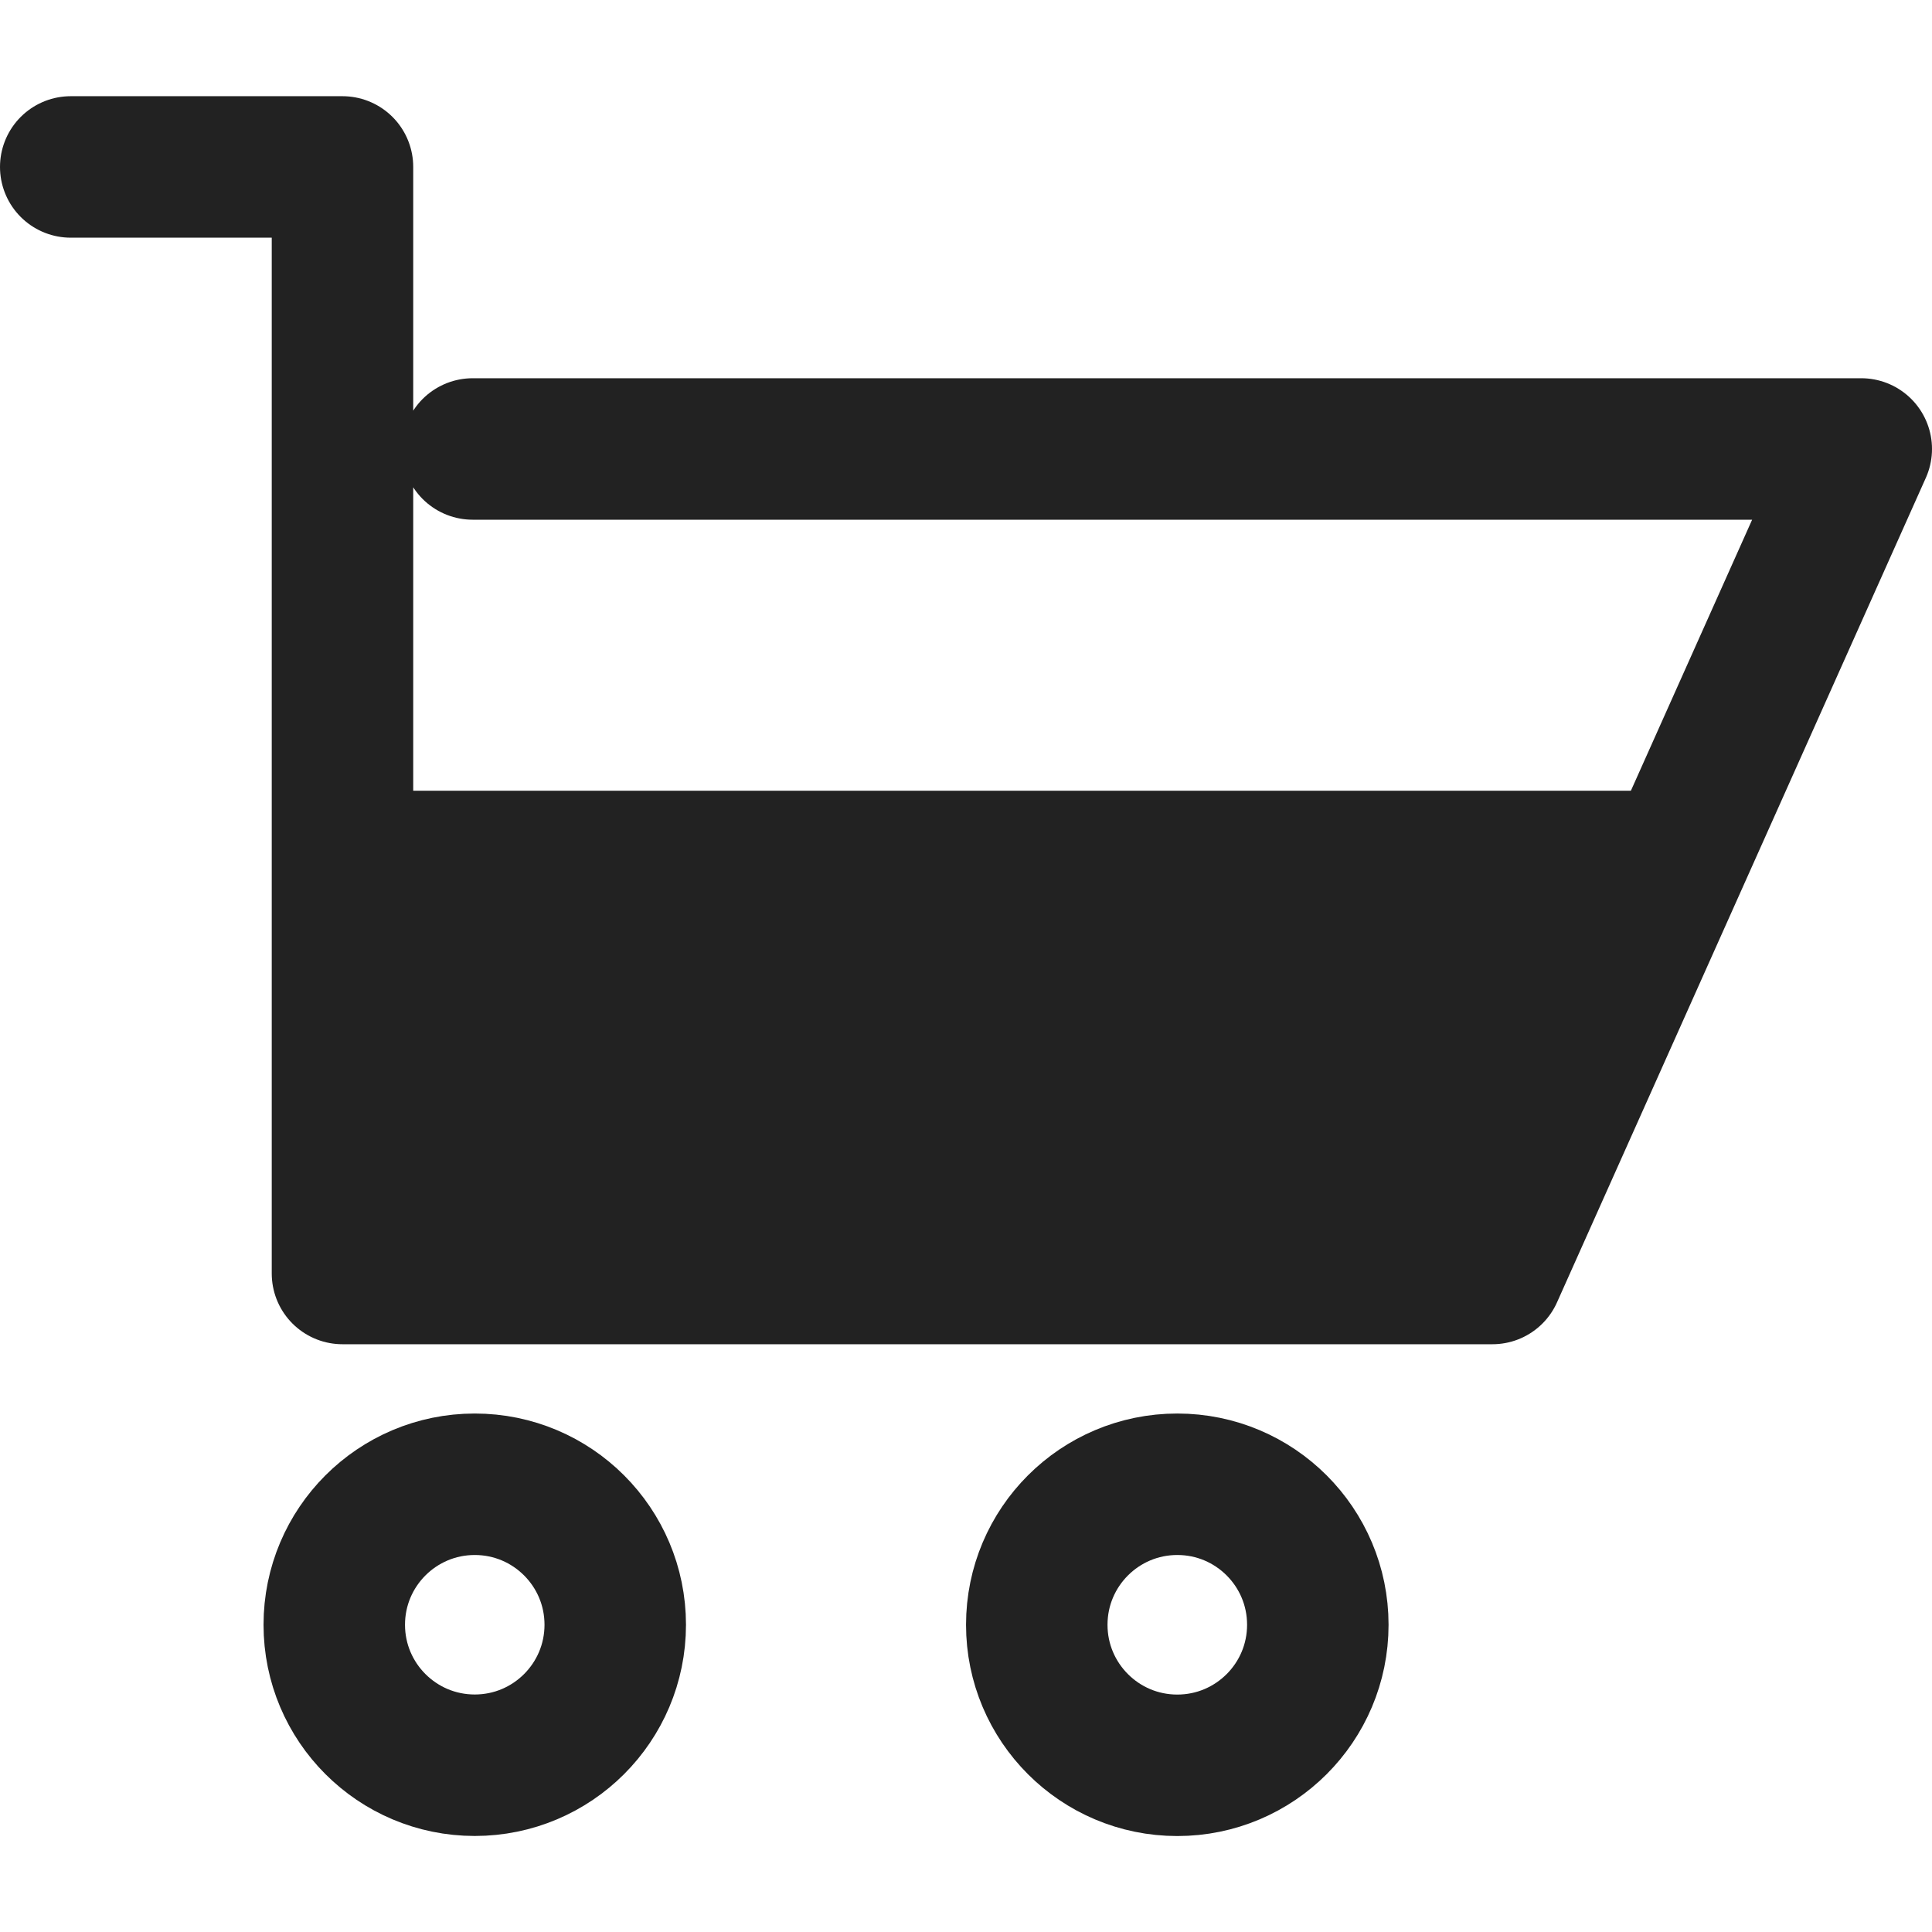
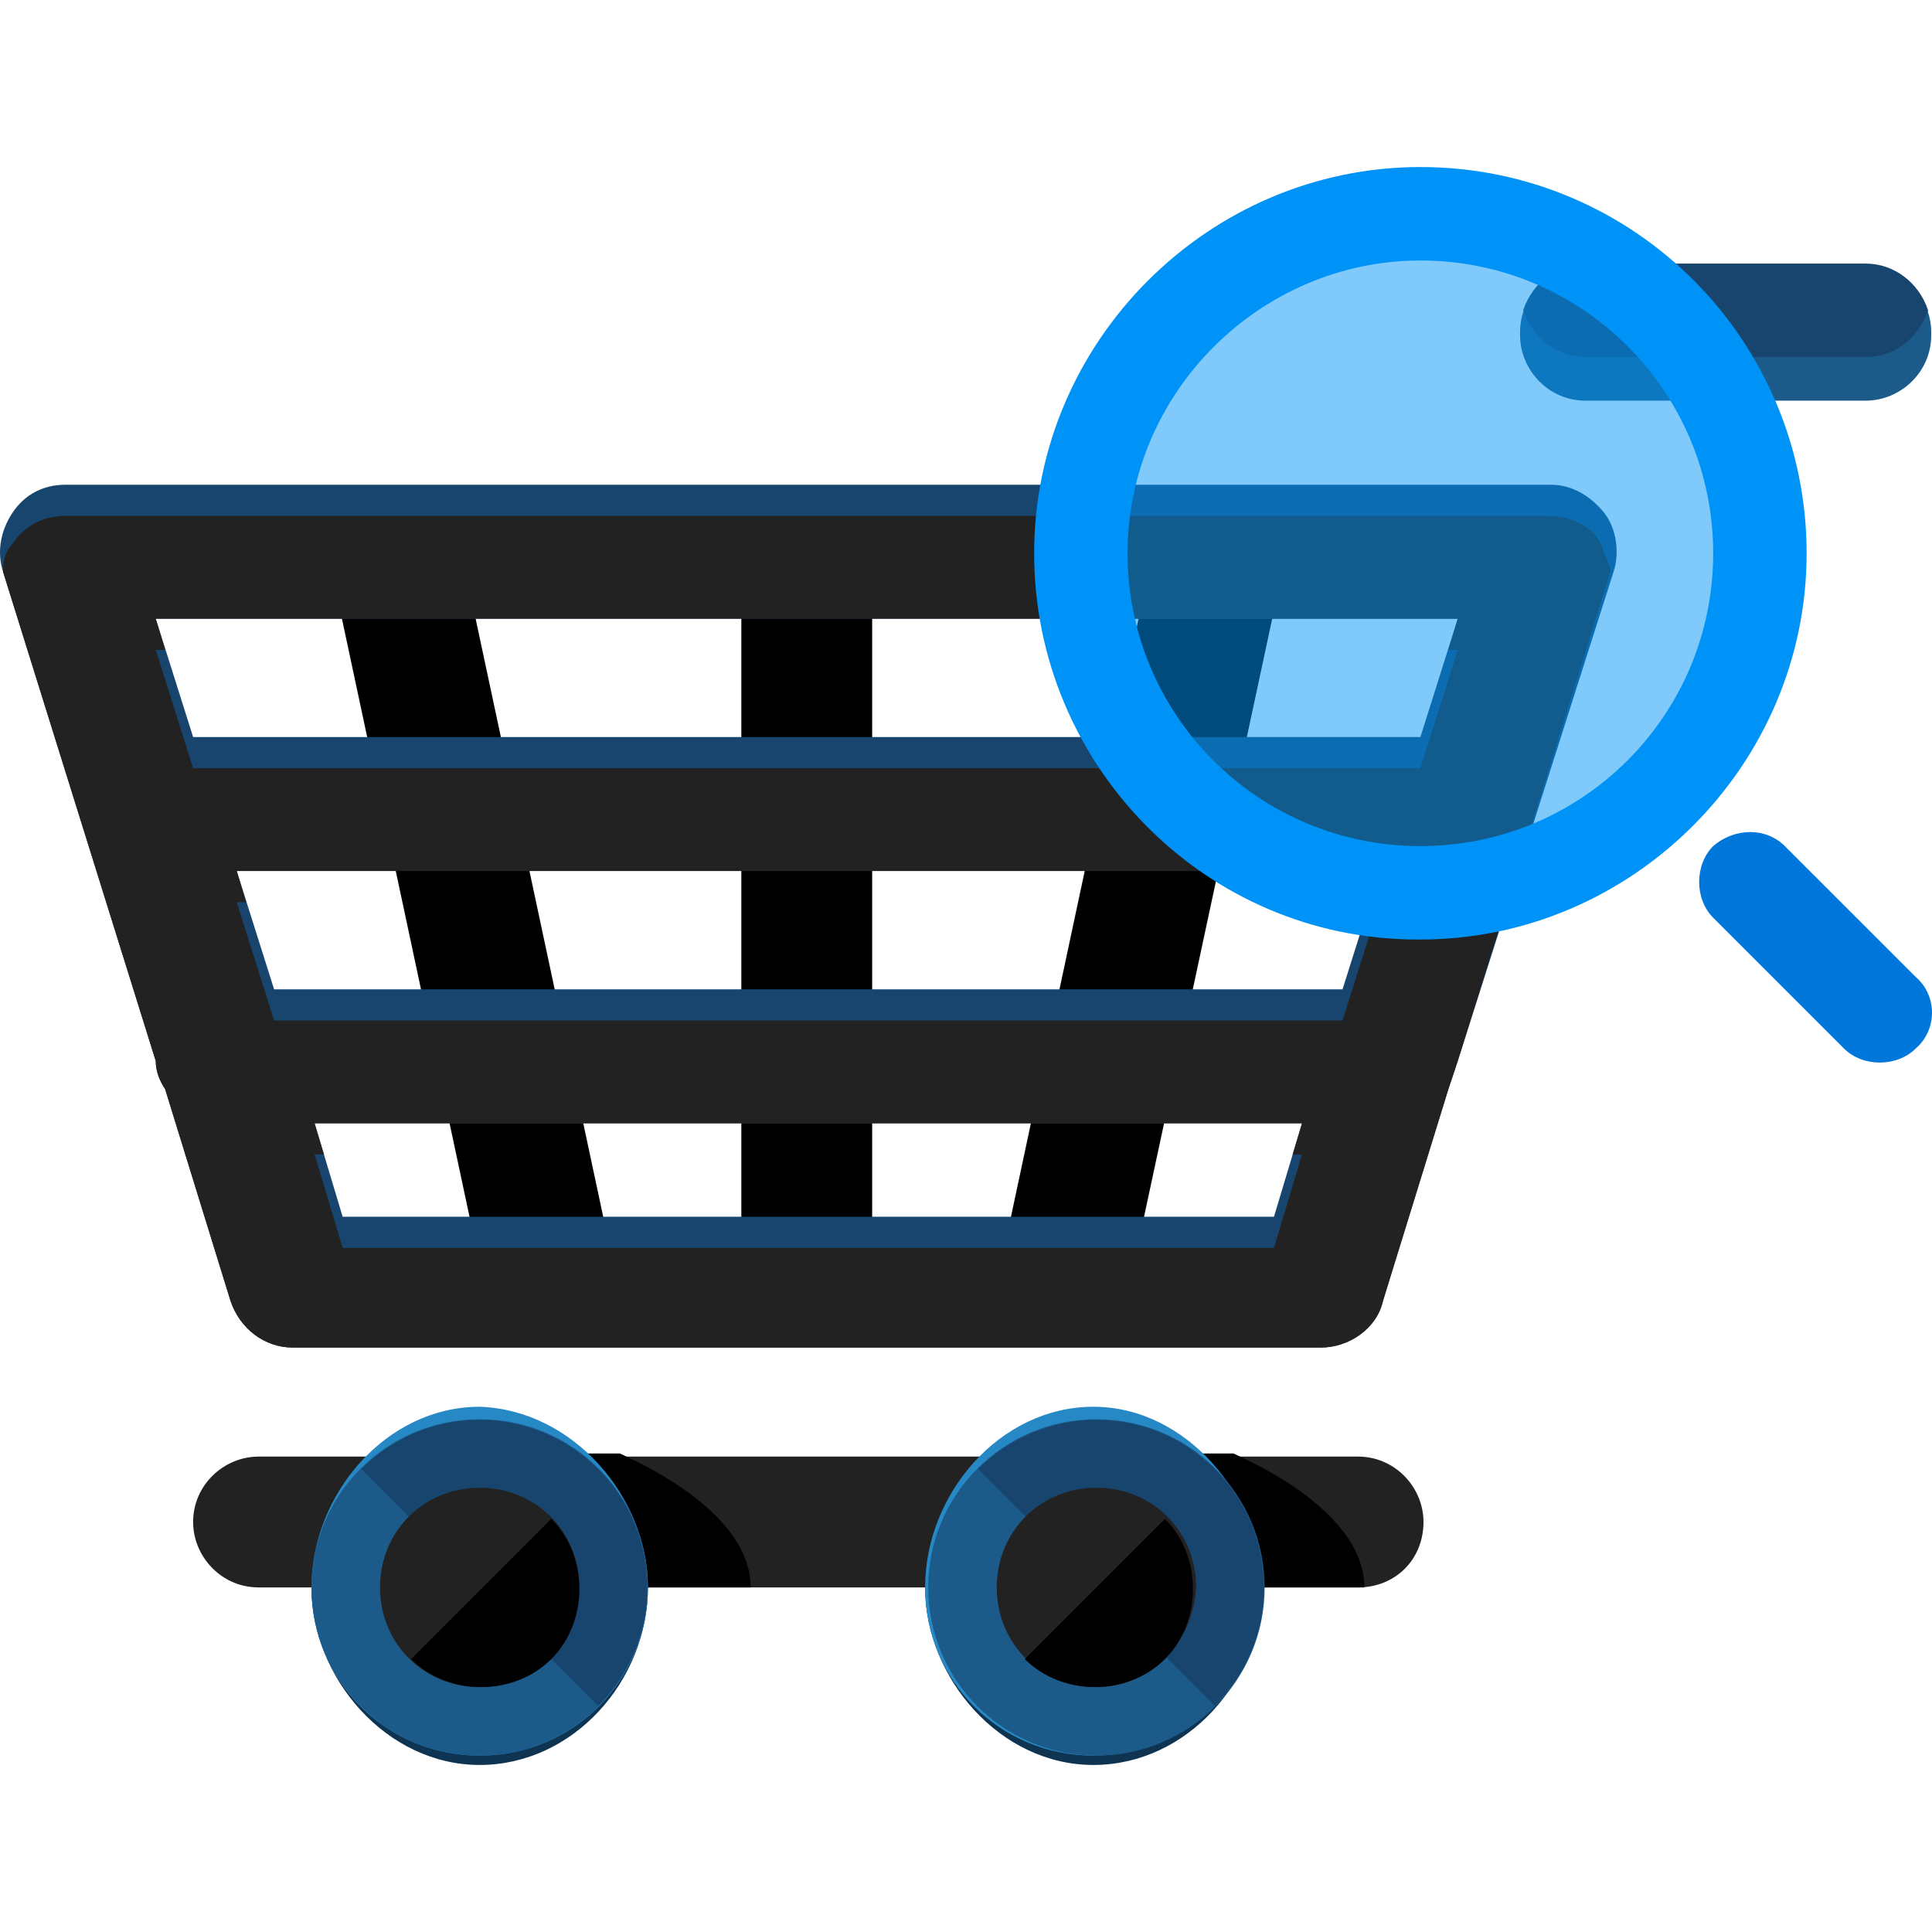
- <svg xmlns="http://www.w3.org/2000/svg" width="800px" height="800px" viewBox="0 -2.72 54.624 54.624">
-   <g id="Group_38" data-name="Group 38" transform="translate(-150.273 -1577.233)">
-     <path id="Path_98" data-name="Path 98" d="M159.723,1596.869v13.651h32.746l6.107-13.651Z" fill="#222" />
-     <path id="Path_99" data-name="Path 99" d="M152.273,1579.233h7.683v31.286h32.513l10.428-23.312h-39.26" fill="none" stroke="#222" stroke-linecap="round" stroke-linejoin="round" stroke-width="4" />
-     <path id="Path_100" data-name="Path 100" d="M167.668,1620.451a3.972,3.972,0,1,1-3.973-3.973A3.972,3.972,0,0,1,167.668,1620.451Z" fill="none" stroke="#222" stroke-linecap="round" stroke-linejoin="round" stroke-width="4" />
-     <path id="Path_101" data-name="Path 101" d="M187.532,1620.451a3.973,3.973,0,1,1-3.972-3.973A3.972,3.972,0,0,1,187.532,1620.451Z" fill="none" stroke="#222" stroke-linecap="round" stroke-linejoin="round" stroke-width="4" />
+ <svg xmlns="http://www.w3.org/2000/svg" height="800px" width="800px" version="1.1" id="Layer_1" viewBox="0 0 496.2 496.2" xml:space="preserve">
+   <path d="M140.8,342.1c-8,0-15.2-5.6-16.8-13.6l-38.4-180c-1.6-9.6,4-18.4,12.8-20c9.6-1.6,18.4,4,20,12.8l38.4,180  c1.6,9.6-4,18.4-12.8,20C143.2,342.1,142.4,342.1,140.8,342.1z" />
+   <path d="M273.6,342.1c-0.8,0-2.4,0-3.2,0c-9.6-1.6-15.2-11.2-12.8-20l38.4-180c1.6-9.6,11.2-15.2,20-12.8c9.6,1.6,15.2,11.2,12.8,20  l-38.4,179.2C288.8,336.5,281.6,342.1,273.6,342.1z" />
+   <path d="M207.2,338.9c-9.6,0-16.8-8-16.8-16.8v-180c0-9.6,8-16.8,16.8-16.8s16.8,8,16.8,16.8v180  C224.8,330.9,216.8,338.9,207.2,338.9z" />
+   <path style="fill:#18456D;" d="M414.4,146.9c1.6-4.8,0.8-11.2-2.4-15.2c-3.2-4-8-7.2-13.6-7.2H16.8c-5.6,0-10.4,2.4-13.6,7.2  c-3.2,4.8-4,10.4-2.4,15.2L40,272.5c0,2.4,0.8,4.8,2.4,7.2l16.8,54.4c2.4,7.2,8.8,12,16,12h264c7.2,0,14.4-4.8,16-12l16.8-54.4  c0.8-2.4,1.6-4.8,2.4-7.2L414.4,146.9z M60.8,223.7h293.6l-9.6,30.4H70.4L60.8,223.7z M374.4,158.9l-9.6,30.4H49.6L40,158.9H374.4z   M88,312.5l-7.2-24h253.6l-7.2,24H88z" />
+   <g>
+     <path style="fill:#222;" d="M397.6,132.5H16.8c-5.6,0-10.4,2.4-13.6,7.2c-1.6,1.6-2.4,4-2.4,6.4v0.8L40,272.5   c0,2.4,0.8,4.8,2.4,7.2l16.8,54.4c2.4,7.2,8.8,12,16,12h264c7.2,0,14.4-4.8,16-12l16.8-54.4c0.8-2.4,1.6-4.8,2.4-7.2l39.2-125.6   v-0.8c-0.8-2.4-1.6-4-2.4-6.4C408.8,134.9,403.2,132.5,397.6,132.5z M334.4,296.5l-7.2,24H88l-7.2-24h2.4l-2.4-8h253.6l-2.4,8   H334.4z M354.4,231.7l-9.6,30.4H70.4l-9.6-30.4h2.4l-2.4-8h293.6l-2.4,8L354.4,231.7L354.4,231.7z M374.4,166.9l-9.6,30.4H49.6   L40,166.9h2.4l-2.4-8h334.4l-2.4,8H374.4z" />
+     <path style="fill:#222;" d="M348.8,407.7H66.4c-9.6,0-16.8-8-16.8-16.8c0-9.6,8-16.8,16.8-16.8h282.4c9.6,0,16.8,8,16.8,16.8   C365.6,400.5,358.4,407.7,348.8,407.7z" />
  </g>
+   <path d="M80.8,407.7h112c0-14.4-16-26.4-33.6-34.4h-60C87.2,381.3,80.8,394.1,80.8,407.7z" />
+   <path style="fill:#0E3451;" d="M166.4,407.7c0,24-19.2,45.6-43.2,45.6S80,430.9,80,407.7c0-24,19.2-43.2,43.2-43.2  C147.2,365.3,166.4,384.5,166.4,407.7z" />
+   <path style="fill:#2689C6;" d="M166.4,407.7c0,24-19.2,43.2-43.2,43.2S80,431.7,80,407.7s19.2-46.4,43.2-46.4  C147.2,362.1,166.4,384.5,166.4,407.7z" />
+   <circle style="fill:#1B5A89;" cx="123.2" cy="407.7" r="43.2" />
+   <path style="fill:#18456D;" d="M92.8,377.3c16.8-16.8,44-16.8,60.8,0s16.8,44,0,60.8" />
+   <path style="fill:#222;" d="M123.2,433.3c-14.4,0-25.6-11.2-25.6-25.6s11.2-25.6,25.6-25.6s25.6,11.2,25.6,25.6  C148.8,422.1,137.6,433.3,123.2,433.3z" />
+   <path d="M141.6,390.1c9.6,9.6,9.6,26.4,0,36s-26.4,9.6-36,0" />
+   <path d="M238.4,407.7h112c0-14.4-16-26.4-33.6-34.4H256C245.6,381.3,238.4,394.1,238.4,407.7z" />
+   <path style="fill:#0E3451;" d="M324,407.7c0,24-19.2,45.6-43.2,45.6s-43.2-22.4-43.2-45.6c0-24,19.2-43.2,43.2-43.2  S324,384.5,324,407.7z" />
+   <path style="fill:#2689C6;" d="M324,407.7c0,24-19.2,43.2-43.2,43.2s-43.2-19.2-43.2-43.2s19.2-46.4,43.2-46.4S324,384.5,324,407.7z  " />
+   <circle style="fill:#1B5A89;" cx="281.6" cy="407.7" r="43.2" />
+   <path style="fill:#18456D;" d="M251.2,377.3c16.8-16.8,44-16.8,60.8,0s16.8,44,0,60.8" />
+   <path style="fill:#222;" d="M281.6,433.3c-14.4,0-25.6-11.2-25.6-25.6s11.2-25.6,25.6-25.6s25.6,11.2,25.6,25.6  C306.4,422.1,295.2,433.3,281.6,433.3z" />
+   <path d="M299.2,390.1c9.6,9.6,9.6,26.4,0,36s-26.4,9.6-36,0" />
+   <path style="fill:#1B5A89;" d="M496,86.1c0,9.6-8,16.8-16.8,16.8h-72c-9.6,0-16.8-8-16.8-16.8v-0.8c0-9.6,8-16.8,16.8-16.8h72  c9.6,0,16.8,8,16.8,16.8V86.1z" />
+   <path style="fill:#18456D;" d="M407.2,67.7c-7.2,0-13.6,4.8-16,12c2.4,7.2,8.8,12,16,12h72c7.2,0,13.6-4.8,16-12  c-2.4-7.2-8.8-12-16-12H407.2z" />
+   <g>
+     <circle style="opacity:0.5;fill:#0093F7;enable-background:new    ;" cx="364.8" cy="142.1" r="86.4" />
+     <path style="fill:#0093F7;" d="M364.8,42.9c-54.4,0-99.2,44.8-99.2,99.2s44,99.2,98.4,99.2h0.8c54.4,0,99.2-44.8,99.2-99.2   C464,87.7,420,42.9,364.8,42.9z M364.8,66.9c41.6,0,75.2,33.6,75.2,75.2s-33.6,75.2-75.2,75.2s-75.2-33.6-75.2-75.2   C289.6,100.5,324,66.9,364.8,66.9z" />
+   </g>
+   <path style="fill:#0078DB;" d="M492,250.9l-33.6-33.6c-4.8-4.8-12.8-4.8-18.4,0c-4.8,4.8-4.8,13.6,0,18.4l33.6,33.6  c4.8,4.8,13.6,4.8,18.4,0C497.6,264.5,497.6,255.7,492,250.9z" />
</svg>
